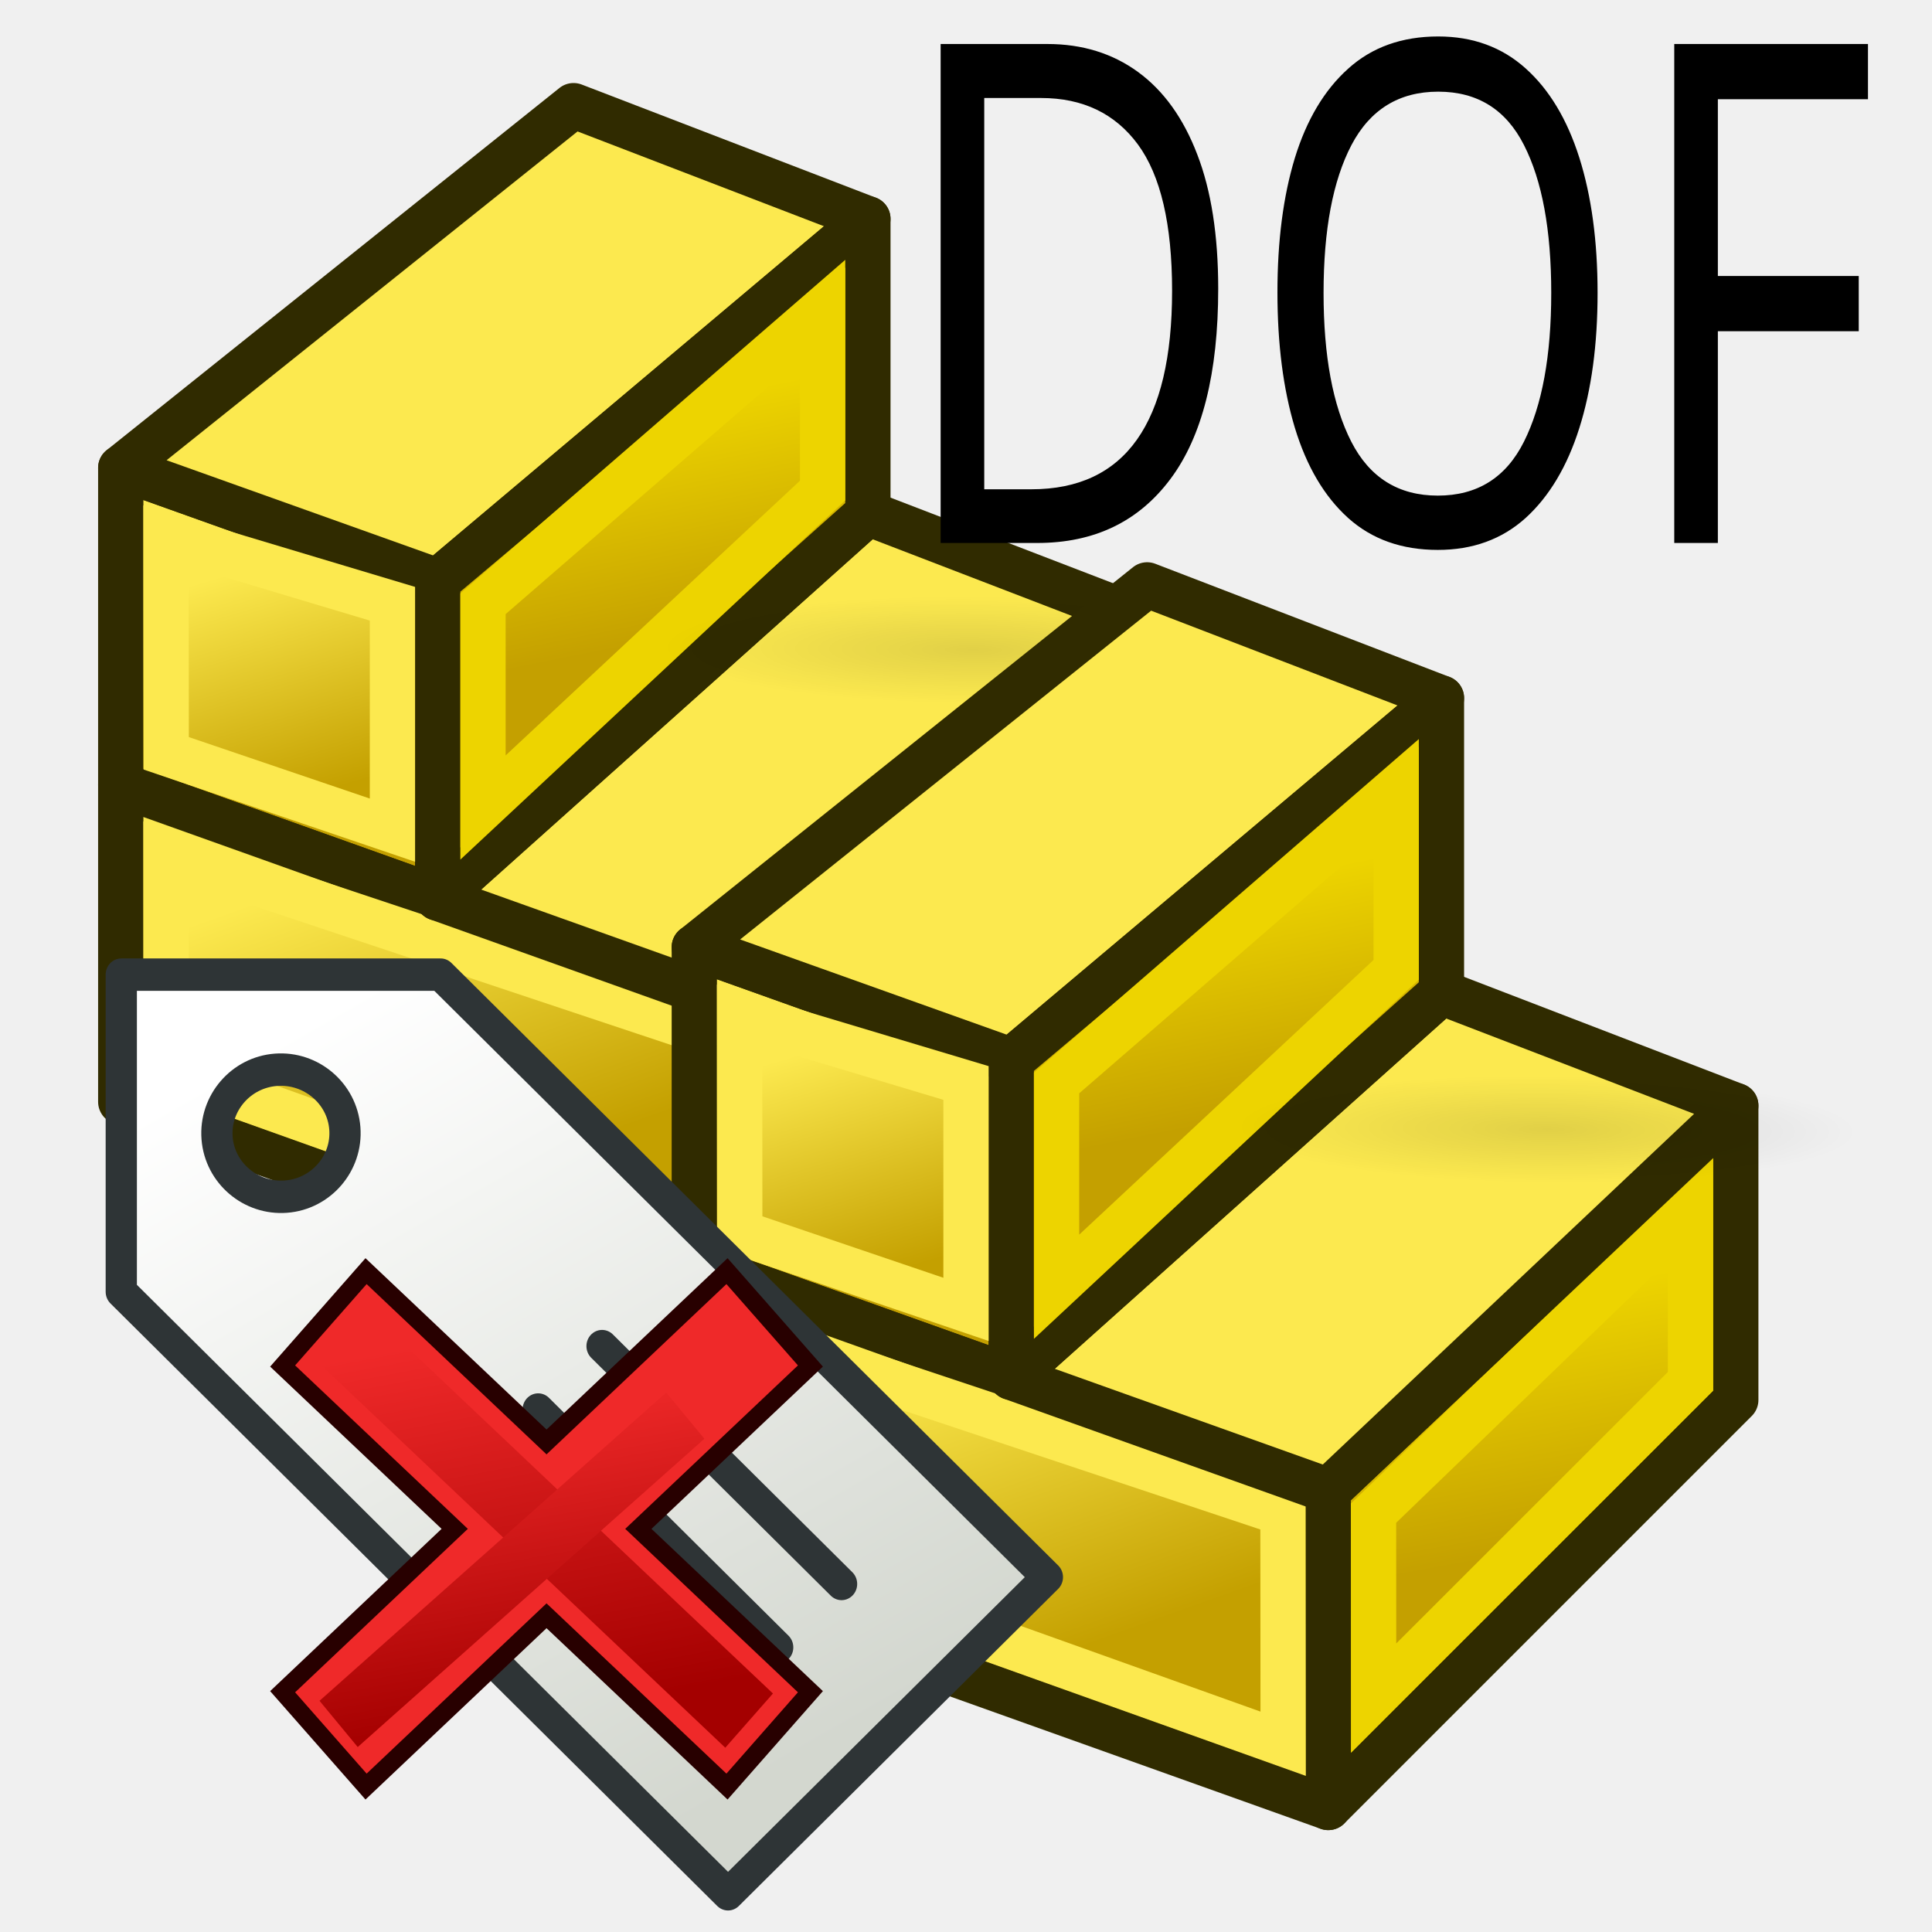
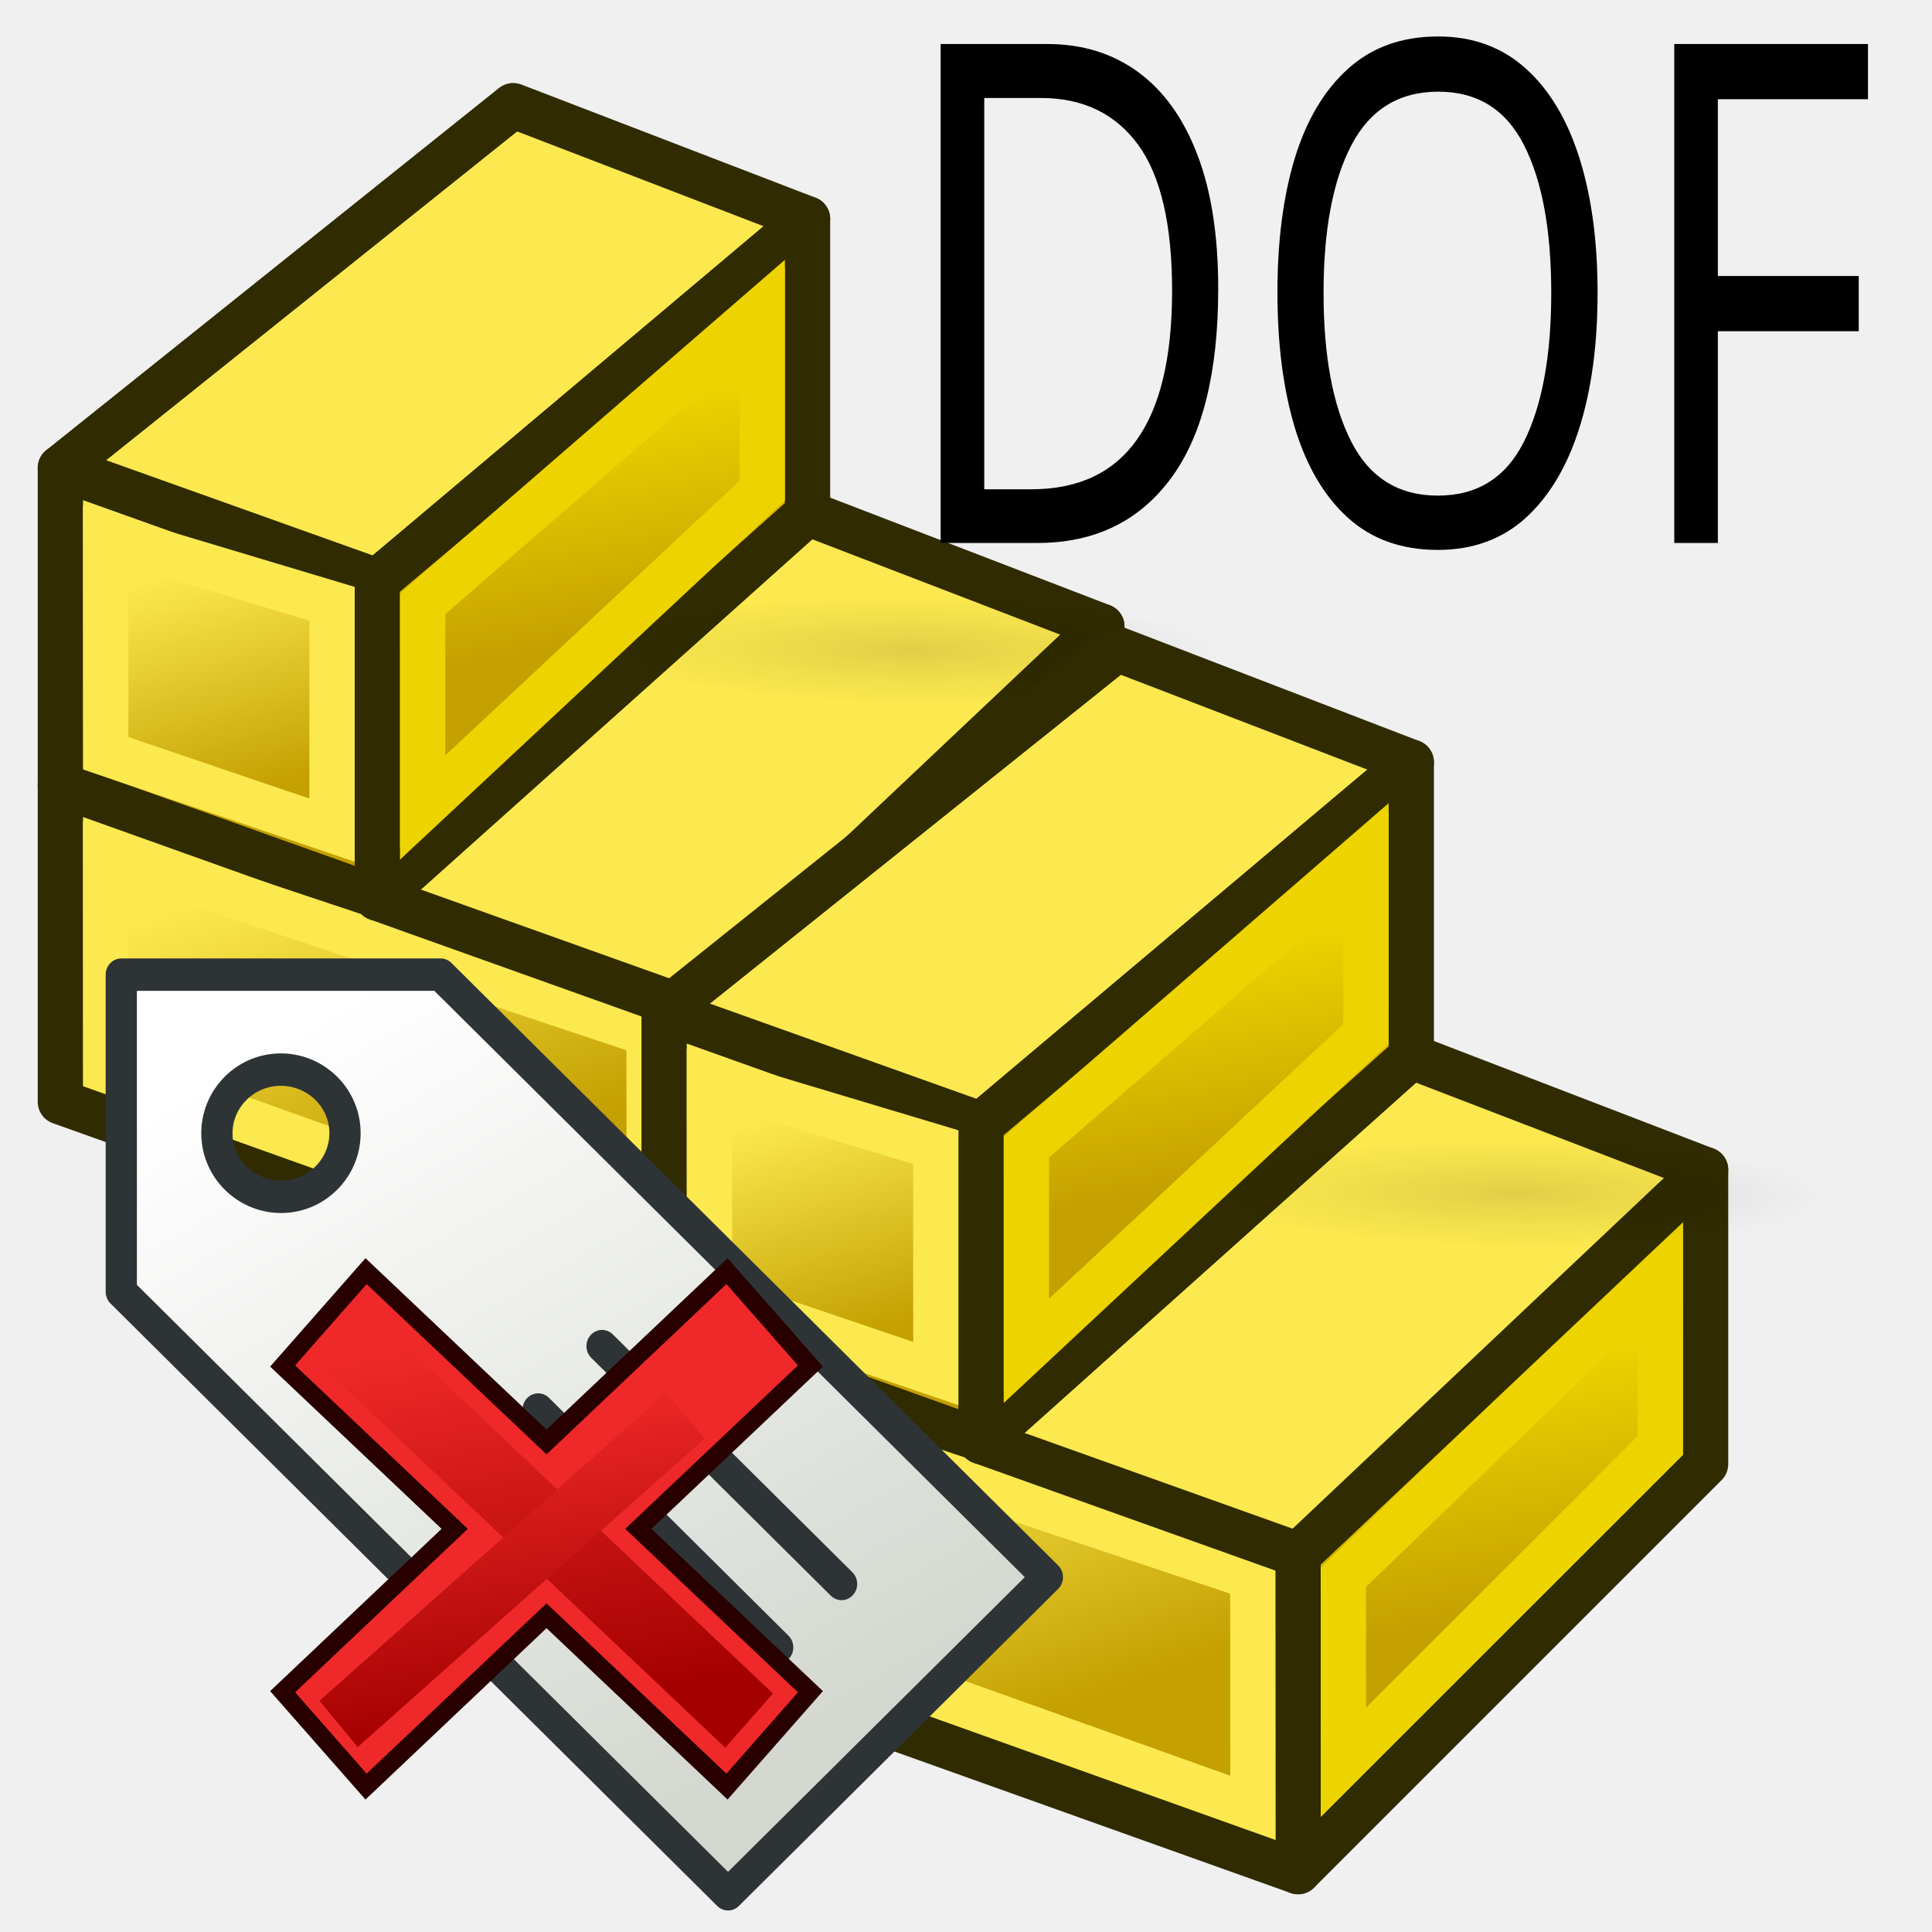
<svg xmlns="http://www.w3.org/2000/svg" xmlns:xlink="http://www.w3.org/1999/xlink" width="64" height="64" id="svg3559" version="1.1" viewBox="0 0 64 64">
  <defs id="defs3561">
    <linearGradient id="linearGradient4383-3">
      <stop id="stop73188" offset="0" style="stop-color:#3465a4;stop-opacity:1" />
      <stop id="stop73190" offset="1" style="stop-color:#729fcf;stop-opacity:1" />
    </linearGradient>
    <linearGradient xlink:href="#linearGradient4383-3" id="linearGradient4389-0" x1="27.244" y1="54.588" x2="21.244" y2="30.588" gradientUnits="userSpaceOnUse" gradientTransform="translate(-1.243533,-2.588112)" />
    <linearGradient xlink:href="#linearGradient4393-9" id="linearGradient4399-7" x1="48.714" y1="45.586" x2="40.714" y2="24.586" gradientUnits="userSpaceOnUse" gradientTransform="translate(1.285649,1.414214)" />
    <linearGradient id="linearGradient4393-9">
      <stop style="stop-color:#204a87;stop-opacity:1" offset="0" id="stop4395-8" />
      <stop style="stop-color:#3465a4;stop-opacity:1" offset="1" id="stop4397-1" />
    </linearGradient>
    <linearGradient xlink:href="#linearGradient73194" id="linearGradient4389" x1="20.244" y1="37.588" x2="17.244" y2="27.588" gradientUnits="userSpaceOnUse" gradientTransform="translate(-1.243533,-2.588112)" />
    <linearGradient id="linearGradient73194">
      <stop id="stop73202" offset="0" style="stop-color:#c4a000;stop-opacity:1" />
      <stop id="stop73204" offset="1" style="stop-color:#fce94f;stop-opacity:1" />
    </linearGradient>
    <linearGradient xlink:href="#linearGradient73194" id="linearGradient69056" gradientUnits="userSpaceOnUse" gradientTransform="translate(-1.243533,-2.588112)" x1="27.244" y1="54.588" x2="22.244" y2="40.588" />
    <linearGradient xlink:href="#linearGradient73208" id="linearGradient4399" x1="48.714" y1="45.586" x2="46.714" y2="34.586" gradientUnits="userSpaceOnUse" gradientTransform="translate(1.285649,1.414214)" />
    <linearGradient id="linearGradient73208">
      <stop style="stop-color:#c4a000;stop-opacity:1" offset="0" id="stop73210" />
      <stop style="stop-color:#edd400;stop-opacity:1" offset="1" id="stop73212" />
    </linearGradient>
    <linearGradient xlink:href="#linearGradient73208" id="linearGradient69042" gradientUnits="userSpaceOnUse" gradientTransform="translate(-12.71435,-17.58579)" x1="48.714" y1="45.586" x2="46.714" y2="35.586" />
    <radialGradient r="10.319" fy="35.127" fx="23.071" cy="35.127" cx="23.071" gradientTransform="matrix(0.914812,0.01265023,-0.00821502,0.213562,2.253914,27.18889)" gradientUnits="userSpaceOnUse" id="radialGradient3071" xlink:href="#linearGradient2091" />
    <linearGradient id="linearGradient2091">
      <stop style="stop-color:#000000;stop-opacity:1;" offset="0" id="stop2093" />
      <stop style="stop-color:#000000;stop-opacity:0;" offset="1" id="stop2095" />
    </linearGradient>
    <linearGradient id="linearGradient3057">
      <stop style="stop-color:#8ae234;stop-opacity:1" offset="0" id="stop3059" />
      <stop style="stop-color:#4e9a06;stop-opacity:1" offset="1" id="stop3061" />
    </linearGradient>
-     <linearGradient xlink:href="#linearGradient73194" id="linearGradient7834" gradientUnits="userSpaceOnUse" gradientTransform="translate(-1.243533,-2.588112)" x1="20.244" y1="37.588" x2="17.244" y2="27.588" />
-     <linearGradient xlink:href="#linearGradient73194" id="linearGradient7836" gradientUnits="userSpaceOnUse" gradientTransform="translate(-1.243533,-2.588112)" x1="27.244" y1="54.588" x2="22.244" y2="40.588" />
-     <linearGradient xlink:href="#linearGradient73208" id="linearGradient7838" gradientUnits="userSpaceOnUse" gradientTransform="translate(1.285649,1.414214)" x1="48.714" y1="45.586" x2="46.714" y2="34.586" />
-     <linearGradient xlink:href="#linearGradient73208" id="linearGradient7840" gradientUnits="userSpaceOnUse" gradientTransform="translate(-12.71435,-17.58579)" x1="48.714" y1="45.586" x2="46.714" y2="35.586" />
-     <radialGradient xlink:href="#linearGradient2091" id="radialGradient7842" gradientUnits="userSpaceOnUse" gradientTransform="matrix(0.914812,0.01265023,-0.00821502,0.213562,2.253914,27.18889)" cx="23.071" cy="35.127" fx="23.071" fy="35.127" r="10.319" />
    <linearGradient xlink:href="#linearGradient3869" id="linearGradient3875" x1="-45" y1="1044.362" x2="-55" y2="994.362" gradientUnits="userSpaceOnUse" gradientTransform="matrix(0.4345236,0,0,0.372454,-1.856004,-299.2098)" />
    <linearGradient id="linearGradient3869">
      <stop style="stop-color:#a40000;stop-opacity:1" offset="0" id="stop3871" />
      <stop style="stop-color:#ef2929;stop-opacity:1" offset="1" id="stop3873" />
    </linearGradient>
    <linearGradient xlink:href="#linearGradient3869" id="linearGradient3443" gradientUnits="userSpaceOnUse" gradientTransform="matrix(0.5075981,0,0,0.4630572,3.838836,-394.1544)" x1="-45" y1="1044.362" x2="-55" y2="994.362" />
    <linearGradient gradientTransform="matrix(1.010474,0,0,0.9671482,-50.46864,41.62495)" xlink:href="#linearGradient3790" id="linearGradient3796" x1="43.886" y1="53.375" x2="16.081" y2="5.151" gradientUnits="userSpaceOnUse" />
    <linearGradient id="linearGradient3790">
      <stop style="stop-color:#d3d7cf;stop-opacity:1" offset="0" id="stop3792" />
      <stop style="stop-color:#ffffff;stop-opacity:1" offset="1" id="stop3794" />
    </linearGradient>
+     <linearGradient xlink:href="#linearGradient73194" id="linearGradient4389-3" x1="20.244" y1="37.588" x2="17.244" y2="27.588" gradientUnits="userSpaceOnUse" gradientTransform="translate(-1.243533,-2.588112)" />
+     <linearGradient xlink:href="#linearGradient73194" id="linearGradient69056-5" gradientUnits="userSpaceOnUse" gradientTransform="translate(-1.243533,-2.588112)" x1="27.244" y1="54.588" x2="22.244" y2="40.588" />
+     <linearGradient xlink:href="#linearGradient73208" id="linearGradient4399-3" x1="48.714" y1="45.586" x2="46.714" y2="34.586" gradientUnits="userSpaceOnUse" gradientTransform="translate(1.285649,1.414214)" />
+     <linearGradient xlink:href="#linearGradient73208" id="linearGradient69042-2" gradientUnits="userSpaceOnUse" gradientTransform="translate(-12.71435,-17.58579)" x1="48.714" y1="45.586" x2="46.714" y2="35.586" />
+     <radialGradient r="10.319" fy="35.127" fx="23.071" cy="35.127" cx="23.071" gradientTransform="matrix(0.914812,0.01265023,-0.00821502,0.213562,2.253914,27.18889)" gradientUnits="userSpaceOnUse" id="radialGradient3071-9" xlink:href="#linearGradient2091" />
  </defs>
  <g id="layer1">
    <g transform="matrix(0.5234595,0,0,0.5430726,28.84891,8.105769)" id="g6897">
-       <g id="g7806" transform="matrix(0.75,0,0,0.75,-19.03152,-4.191801)">
+       <g id="g7806" transform="matrix(0.75,0,0,0.75,-22.85225,-4.191801)">
        <g id="g7553" transform="matrix(1.910368,0,0,1.841374,-55.11202,-14.92573)">
          <path id="path69052" d="M 9,35 V 21 l 14,5 v 14 z" style="fill:url(#linearGradient4389);fill-opacity:1;fill-rule:nonzero;stroke:#302b00;stroke-width:2;stroke-linejoin:round;stroke-miterlimit:4;stroke-dasharray:none" />
          <path style="fill:url(#linearGradient69056);fill-opacity:1;fill-rule:nonzero;stroke:#302b00;stroke-width:2;stroke-linejoin:round;stroke-miterlimit:4;stroke-dasharray:none" d="M 9,49 V 35 l 28,10 v 14 z" id="path4381" />
          <path style="fill:url(#linearGradient4399);fill-opacity:1;fill-rule:nonzero;stroke:#302b00;stroke-width:2;stroke-linejoin:round;stroke-miterlimit:4;stroke-dasharray:none" d="M 37,59 V 45 L 55,28 v 13 z" id="path4391" />
          <path style="fill:#fce94f;fill-opacity:1;fill-rule:nonzero;stroke:#302b00;stroke-width:2;stroke-linejoin:round;stroke-miterlimit:4;stroke-dasharray:none" d="M 9,21 29,5 42,10 23,26 Z" id="path4403" />
          <path style="fill:none;stroke:#fce94f;stroke-width:2;stroke-linejoin:miter;stroke-miterlimit:4;stroke-dasharray:none" d="M 11.008,47.606 11,38 l 24,8 0.008,10.185 z" id="path4381-7" />
          <path style="fill:none;stroke:#edd400;stroke-width:2;stroke-linejoin:miter;stroke-miterlimit:4;stroke-dasharray:none" d="M 39.005,54.168 39,46 53,32.5 l 0.002,7.677 z" id="path4391-0" />
          <path id="path69038" d="M 23,40 42,23 55,28 37,45 Z" style="fill:#fce94f;fill-opacity:1;fill-rule:nonzero;stroke:#302b00;stroke-width:2;stroke-linejoin:round;stroke-miterlimit:4;stroke-dasharray:none" />
          <path id="path69040" d="M 23,40 V 26 L 42,10 v 13 z" style="fill:url(#linearGradient69042);fill-opacity:1;fill-rule:nonzero;stroke:#302b00;stroke-width:2;stroke-linejoin:round;stroke-miterlimit:4;stroke-dasharray:none" />
          <path id="path69044" d="M 25,36 V 27 L 40,14 v 8 z" style="fill:none;stroke:#edd400;stroke-width:2;stroke-linejoin:miter;stroke-miterlimit:4;stroke-dasharray:none" />
          <path id="path69048" d="M 11.008,33.606 11,24 21,27 v 10 z" style="fill:none;stroke:#fce94f;stroke-width:2;stroke-linejoin:miter;stroke-miterlimit:4;stroke-dasharray:none" />
        </g>
        <ellipse style="opacity:0.108;fill:url(#radialGradient3071);fill-opacity:1;stroke:none" id="path1361" transform="matrix(2.776875,0,0,1.984074,-30.03384,-30.85066)" cx="22.959" cy="34.941" rx="10.319" ry="2.32" />
      </g>
-       <g transform="matrix(0.75,0,0,0.75,17.26547,25.04002)" id="g7832">
-         <g transform="matrix(1.910368,0,0,1.841374,-55.11202,-14.92573)" id="g7828">
-           <path style="fill:url(#linearGradient7834);fill-opacity:1;fill-rule:nonzero;stroke:#302b00;stroke-width:2;stroke-linejoin:round;stroke-miterlimit:4;stroke-dasharray:none" d="M 9,35 V 21 l 14,5 v 14 z" id="path7808" />
-           <path id="path7810" d="M 9,49 V 35 l 28,10 v 14 z" style="fill:url(#linearGradient7836);fill-opacity:1;fill-rule:nonzero;stroke:#302b00;stroke-width:2;stroke-linejoin:round;stroke-miterlimit:4;stroke-dasharray:none" />
-           <path id="path7812" d="M 37,59 V 45 L 55,28 v 13 z" style="fill:url(#linearGradient7838);fill-opacity:1;fill-rule:nonzero;stroke:#302b00;stroke-width:2;stroke-linejoin:round;stroke-miterlimit:4;stroke-dasharray:none" />
-           <path id="path7814" d="M 9,21 29,5 42,10 23,26 Z" style="fill:#fce94f;fill-opacity:1;fill-rule:nonzero;stroke:#302b00;stroke-width:2;stroke-linejoin:round;stroke-miterlimit:4;stroke-dasharray:none" />
-           <path id="path7816" d="M 11.008,47.606 11,38 l 24,8 0.008,10.185 z" style="fill:none;stroke:#fce94f;stroke-width:2;stroke-linejoin:miter;stroke-miterlimit:4;stroke-dasharray:none" />
-           <path id="path7818" d="M 39.005,54.168 39,46 53,32.5 l 0.002,7.677 z" style="fill:none;stroke:#edd400;stroke-width:2;stroke-linejoin:miter;stroke-miterlimit:4;stroke-dasharray:none" />
-           <path style="fill:#fce94f;fill-opacity:1;fill-rule:nonzero;stroke:#302b00;stroke-width:2;stroke-linejoin:round;stroke-miterlimit:4;stroke-dasharray:none" d="M 23,40 42,23 55,28 37,45 Z" id="path7820" />
-           <path style="fill:url(#linearGradient7840);fill-opacity:1;fill-rule:nonzero;stroke:#302b00;stroke-width:2;stroke-linejoin:round;stroke-miterlimit:4;stroke-dasharray:none" d="M 23,40 V 26 L 42,10 v 13 z" id="path7822" />
-           <path style="fill:none;stroke:#edd400;stroke-width:2;stroke-linejoin:miter;stroke-miterlimit:4;stroke-dasharray:none" d="M 25,36 V 27 L 40,14 v 8 z" id="path7824" />
-           <path style="fill:none;stroke:#fce94f;stroke-width:2;stroke-linejoin:miter;stroke-miterlimit:4;stroke-dasharray:none" d="M 11.008,33.606 11,24 21,27 v 10 z" id="path7826" />
+       <g id="g7806-7" transform="matrix(0.75,0,0,0.75,15.3551,28.95294)">
+         <g id="g7553-0" transform="matrix(1.910368,0,0,1.841374,-55.11202,-14.92573)">
+           <path id="path69052-9" d="M 9,35 V 21 l 14,5 v 14 z" style="fill:url(#linearGradient4389-3);fill-opacity:1;fill-rule:nonzero;stroke:#302b00;stroke-width:2;stroke-linejoin:round;stroke-miterlimit:4;stroke-dasharray:none" />
+           <path style="fill:url(#linearGradient69056-5);fill-opacity:1;fill-rule:nonzero;stroke:#302b00;stroke-width:2;stroke-linejoin:round;stroke-miterlimit:4;stroke-dasharray:none" d="M 9,49 V 35 l 28,10 v 14 z" id="path4381-3" />
+           <path style="fill:url(#linearGradient4399-3);fill-opacity:1;fill-rule:nonzero;stroke:#302b00;stroke-width:2;stroke-linejoin:round;stroke-miterlimit:4;stroke-dasharray:none" d="M 37,59 V 45 L 55,28 v 13 z" id="path4391-6" />
+           <path style="fill:#fce94f;fill-opacity:1;fill-rule:nonzero;stroke:#302b00;stroke-width:2;stroke-linejoin:round;stroke-miterlimit:4;stroke-dasharray:none" d="M 9,21 29,5 42,10 23,26 Z" id="path4403-0" />
+           <path style="fill:none;stroke:#fce94f;stroke-width:2;stroke-linejoin:miter;stroke-miterlimit:4;stroke-dasharray:none" d="M 11.008,47.606 11,38 l 24,8 0.008,10.185 z" id="path4381-7-6" />
+           <path style="fill:none;stroke:#edd400;stroke-width:2;stroke-linejoin:miter;stroke-miterlimit:4;stroke-dasharray:none" d="M 39.005,54.168 39,46 53,32.5 l 0.002,7.677 z" id="path4391-0-2" />
+           <path id="path69038-6" d="M 23,40 42,23 55,28 37,45 Z" style="fill:#fce94f;fill-opacity:1;fill-rule:nonzero;stroke:#302b00;stroke-width:2;stroke-linejoin:round;stroke-miterlimit:4;stroke-dasharray:none" />
+           <path id="path69040-1" d="M 23,40 V 26 L 42,10 v 13 z" style="fill:url(#linearGradient69042-2);fill-opacity:1;fill-rule:nonzero;stroke:#302b00;stroke-width:2;stroke-linejoin:round;stroke-miterlimit:4;stroke-dasharray:none" />
+           <path id="path69044-8" d="M 25,36 V 27 L 40,14 v 8 z" style="fill:none;stroke:#edd400;stroke-width:2;stroke-linejoin:miter;stroke-miterlimit:4;stroke-dasharray:none" />
+           <path id="path69048-7" d="M 11.008,33.606 11,24 21,27 v 10 z" style="fill:none;stroke:#fce94f;stroke-width:2;stroke-linejoin:miter;stroke-miterlimit:4;stroke-dasharray:none" />
        </g>
-         <ellipse ry="2.32" rx="10.319" cy="34.941" cx="22.959" transform="matrix(2.776875,0,0,1.984074,-30.03384,-30.85066)" id="ellipse7830" style="opacity:0.108;fill:url(#radialGradient7842);fill-opacity:1;stroke:none" />
+         <ellipse style="opacity:0.108;fill:url(#radialGradient3071-9);fill-opacity:1;stroke:none" id="path1361-9" transform="matrix(2.776875,0,0,1.984074,-30.03384,-30.85066)" cx="22.959" cy="34.941" rx="10.319" ry="2.32" />
      </g>
-       <text xml:space="preserve" style="font-style:normal;font-weight:normal;font-size:36.184px;line-height:125%;font-family:sans-serif;letter-spacing:0px;word-spacing:0px;fill:#000000;fill-opacity:1;stroke:none;stroke-width:1px;stroke-linecap:butt;stroke-linejoin:miter;stroke-opacity:1" x="1.684" y="15.452" id="text3391" transform="scale(0.8491117,1.177701)">
-         <tspan id="tspan3393" x="1.684" y="15.452">DOF</tspan>
+       <text xml:space="preserve" style="font-style:normal;font-weight:normal;line-height:0%;font-family:sans-serif;letter-spacing:0px;word-spacing:0px;fill:#000000;fill-opacity:1;stroke:none;stroke-width:1px;stroke-linecap:butt;stroke-linejoin:miter;stroke-opacity:1" x="1.684" y="15.452" id="text3391" transform="scale(0.8491117,1.177701)">
+         <tspan id="tspan3393" x="1.684" y="15.452" style="font-size:36.184px;line-height:1.25">DOF</tspan>
      </text>
      <path style="fill:url(#linearGradient3796);fill-opacity:1;stroke:#2e3436;stroke-width:1.977;stroke-linecap:butt;stroke-linejoin:round;stroke-miterlimit:4;stroke-dasharray:none;stroke-opacity:1" d="m -47.437,44.526 0,19.343 38.398,36.752 20.209,-19.343 -38.398,-36.752 -20.209,0 z m 9.789,5.803 c 2.225,-0.162 4.184,1.436 4.358,3.566 0.174,2.13 -1.501,4.009 -3.726,4.171 -2.225,0.162 -4.184,-1.436 -4.358,-3.566 -0.174,-2.13 1.501,-4.009 3.726,-4.171 z" id="path3086" />
      <path style="fill:none;stroke:#2e3436;stroke-width:1.977;stroke-linecap:round;stroke-linejoin:miter;stroke-opacity:1" d="M -17.012,67.185 -1.855,81.692" id="path5152" />
      <path style="fill:none;stroke:#2e3436;stroke-width:1.977;stroke-linecap:round;stroke-linejoin:miter;stroke-opacity:1" d="M -21.054,71.053 -5.897,85.561" id="path5152-7" />
      <path style="fill:none;stroke:#2e3436;stroke-width:1.977;stroke-linecap:round;stroke-linejoin:miter;stroke-opacity:1" d="M -25.096,74.922 -9.939,89.429" id="path5152-3" />
      <path style="fill:none;stroke:#ffffff;stroke-width:1.977;stroke-linecap:butt;stroke-linejoin:miter;stroke-miterlimit:4;stroke-dasharray:none;stroke-opacity:1" d="m 177.619,80.986 0,16.635 36.406,34.847 17.555,-16.664 -36.581,-34.817 z" id="path3086-3" />
      <path style="fill:none;stroke:#280000;stroke-width:8.952;stroke-linecap:square;stroke-linejoin:miter;stroke-opacity:1" d="m -31.693,68.144 22.334,20.375" id="path3002" />
      <path style="fill:none;stroke:#280000;stroke-width:8.952;stroke-linecap:square;stroke-linejoin:miter;stroke-opacity:1" d="M -9.359,68.144 -31.693,88.519" id="path3002-6" />
      <path style="fill:none;stroke:#ef2929;stroke-width:6.714;stroke-linecap:square;stroke-linejoin:miter;stroke-miterlimit:4;stroke-dasharray:none;stroke-opacity:1" d="m -31.693,68.144 22.334,20.375" id="path3002-7" />
      <path style="fill:none;stroke:#ef2929;stroke-width:6.714;stroke-linecap:square;stroke-linejoin:miter;stroke-miterlimit:4;stroke-dasharray:none;stroke-opacity:1" d="M -9.359,68.144 -31.693,88.519" id="path3002-6-5" />
      <path style="fill:none;stroke:url(#linearGradient3443);stroke-width:4.476;stroke-linecap:square;stroke-linejoin:miter;stroke-miterlimit:4;stroke-dasharray:none;stroke-opacity:1" d="m -31.693,68.144 22.334,20.375" id="path3002-7-6" />
      <path style="fill:none;stroke:url(#linearGradient3875);stroke-width:3.714;stroke-linecap:square;stroke-linejoin:miter;stroke-miterlimit:4;stroke-dasharray:none;stroke-opacity:1" d="m -13.154,72.634 -19.119,16.388" id="path3002-6-5-2" />
    </g>
  </g>
</svg>
